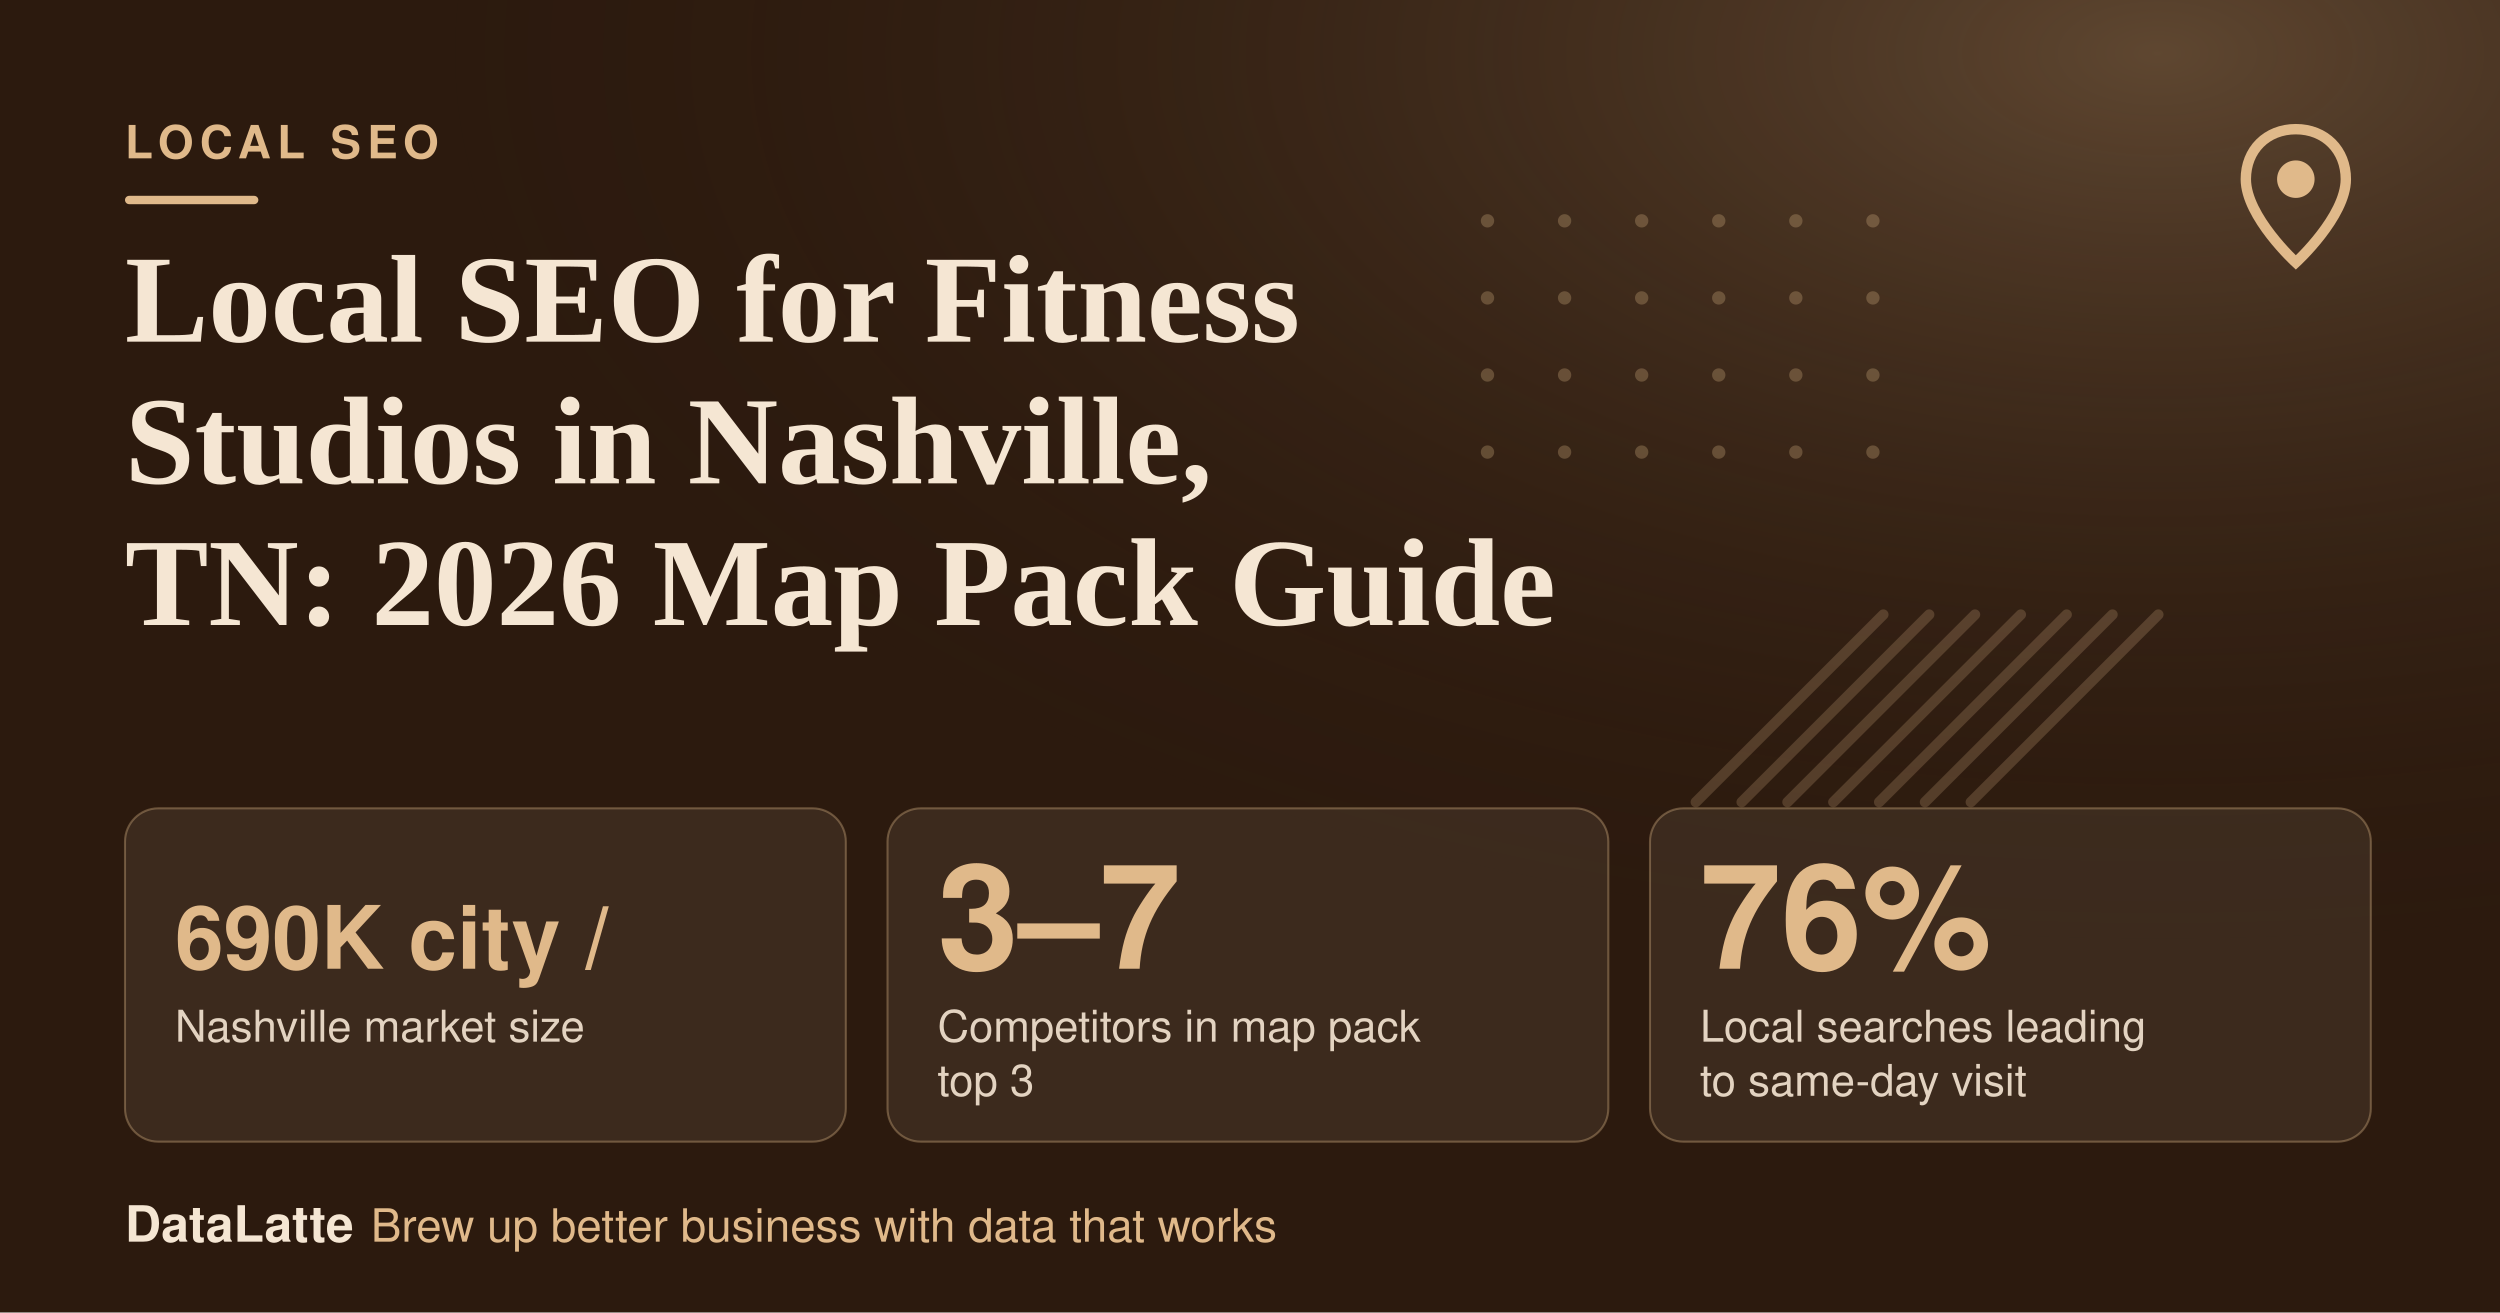
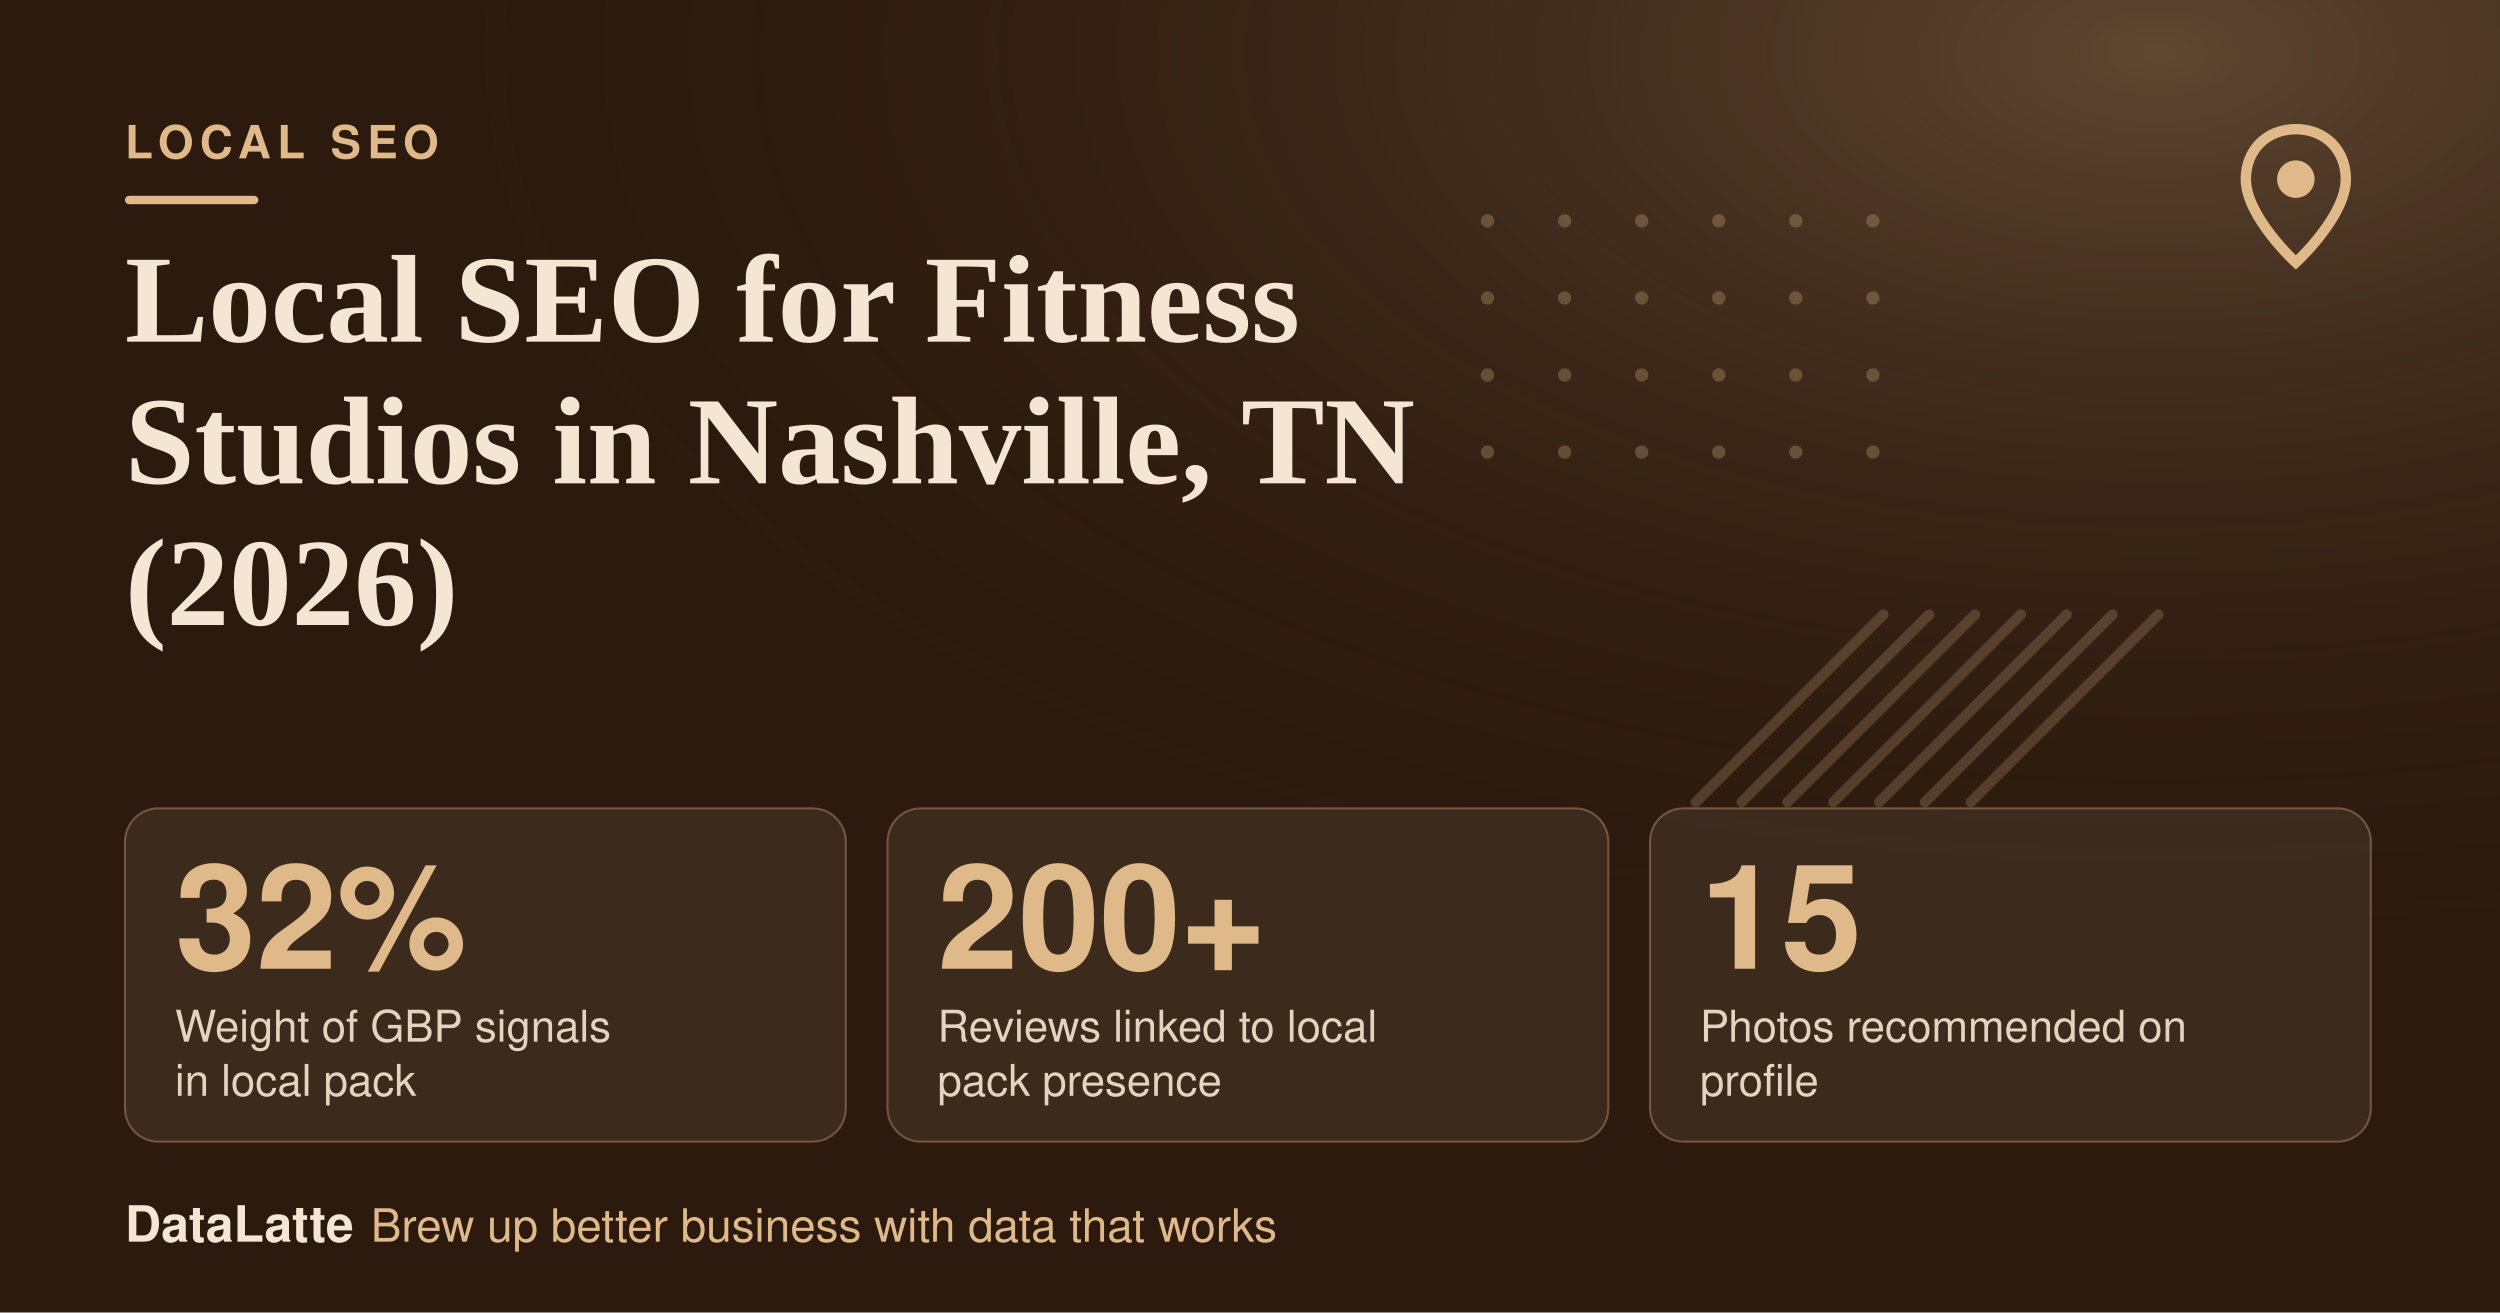
- <svg xmlns="http://www.w3.org/2000/svg" width="1200" height="630" viewBox="0 0 1200 630" role="img" aria-label="Local SEO for Fitness Studios in Nashville, TN: 2026 Map Pack Guide">
+ <svg xmlns="http://www.w3.org/2000/svg" width="1200" height="630" viewBox="0 0 1200 630" role="img" aria-label="Local SEO for Fitness Studios in Nashville, TN (2026)">
  <defs>
    <radialGradient id="g" cx="86%" cy="4%" r="70%">
      <stop offset="0" stop-color="#e0b98a" stop-opacity="0.28" />
      <stop offset="1" stop-color="#2c1a0e" stop-opacity="0" />
    </radialGradient>
  </defs>
  <rect width="1200" height="630" fill="#2c1a0e" />
  <rect width="1200" height="630" fill="url(#g)" />
  <circle cx="714" cy="106" r="3.2" fill="#e0b98a" fill-opacity="0.28" />
  <circle cx="714" cy="143" r="3.2" fill="#e0b98a" fill-opacity="0.28" />
  <circle cx="714" cy="180" r="3.2" fill="#e0b98a" fill-opacity="0.28" />
  <circle cx="714" cy="217" r="3.2" fill="#e0b98a" fill-opacity="0.28" />
  <circle cx="751" cy="106" r="3.2" fill="#e0b98a" fill-opacity="0.28" />
  <circle cx="751" cy="143" r="3.2" fill="#e0b98a" fill-opacity="0.28" />
  <circle cx="751" cy="180" r="3.2" fill="#e0b98a" fill-opacity="0.28" />
  <circle cx="751" cy="217" r="3.2" fill="#e0b98a" fill-opacity="0.28" />
  <circle cx="788" cy="106" r="3.2" fill="#e0b98a" fill-opacity="0.28" />
  <circle cx="788" cy="143" r="3.2" fill="#e0b98a" fill-opacity="0.28" />
  <circle cx="788" cy="180" r="3.2" fill="#e0b98a" fill-opacity="0.28" />
  <circle cx="788" cy="217" r="3.2" fill="#e0b98a" fill-opacity="0.28" />
  <circle cx="825" cy="106" r="3.2" fill="#e0b98a" fill-opacity="0.28" />
  <circle cx="825" cy="143" r="3.2" fill="#e0b98a" fill-opacity="0.28" />
  <circle cx="825" cy="180" r="3.2" fill="#e0b98a" fill-opacity="0.28" />
  <circle cx="825" cy="217" r="3.2" fill="#e0b98a" fill-opacity="0.28" />
  <circle cx="862" cy="106" r="3.2" fill="#e0b98a" fill-opacity="0.28" />
  <circle cx="862" cy="143" r="3.2" fill="#e0b98a" fill-opacity="0.28" />
  <circle cx="862" cy="180" r="3.2" fill="#e0b98a" fill-opacity="0.28" />
  <circle cx="862" cy="217" r="3.2" fill="#e0b98a" fill-opacity="0.28" />
  <circle cx="899" cy="106" r="3.2" fill="#e0b98a" fill-opacity="0.28" />
  <circle cx="899" cy="143" r="3.2" fill="#e0b98a" fill-opacity="0.28" />
  <circle cx="899" cy="180" r="3.2" fill="#e0b98a" fill-opacity="0.28" />
  <circle cx="899" cy="217" r="3.2" fill="#e0b98a" fill-opacity="0.28" />
  <line x1="814" y1="385" x2="904" y2="295" stroke="#e0b98a" stroke-opacity="0.22" stroke-width="5" stroke-linecap="round" />
  <line x1="836" y1="385" x2="926" y2="295" stroke="#e0b98a" stroke-opacity="0.22" stroke-width="5" stroke-linecap="round" />
  <line x1="858" y1="385" x2="948" y2="295" stroke="#e0b98a" stroke-opacity="0.22" stroke-width="5" stroke-linecap="round" />
  <line x1="880" y1="385" x2="970" y2="295" stroke="#e0b98a" stroke-opacity="0.22" stroke-width="5" stroke-linecap="round" />
  <line x1="902" y1="385" x2="992" y2="295" stroke="#e0b98a" stroke-opacity="0.22" stroke-width="5" stroke-linecap="round" />
  <line x1="924" y1="385" x2="1014" y2="295" stroke="#e0b98a" stroke-opacity="0.22" stroke-width="5" stroke-linecap="round" />
  <line x1="946" y1="385" x2="1036" y2="295" stroke="#e0b98a" stroke-opacity="0.22" stroke-width="5" stroke-linecap="round" />
  <g transform="translate(1076 62) scale(1.0)">
    <path d="M26 0C12 0 2 10 2 24c0 18 24 40 24 40s24-22 24-40C50 10 40 0 26 0z" fill="none" stroke="#e0b98a" stroke-width="5" />
    <circle cx="26" cy="24" r="9" fill="#e0b98a" />
  </g>
  <text x="60" y="76" font-family="Helvetica, Arial, sans-serif" font-size="22" font-weight="700" fill="#e0b98a" letter-spacing="3">LOCAL SEO</text>
  <rect x="60" y="94" width="64" height="4" rx="2" fill="#e0b98a" />
  <text x="60" y="164" font-family="Georgia, 'Times New Roman', serif" font-size="60" font-weight="700" fill="#f5e6d3">Local SEO for Fitness</text>
-   <text x="60" y="232" font-family="Georgia, 'Times New Roman', serif" font-size="60" font-weight="700" fill="#f5e6d3">Studios in Nashville,</text>
-   <text x="60" y="300" font-family="Georgia, 'Times New Roman', serif" font-size="60" font-weight="700" fill="#f5e6d3">TN: 2026 Map Pack Guide</text>
+   <text x="60" y="232" font-family="Georgia, 'Times New Roman', serif" font-size="60" font-weight="700" fill="#f5e6d3">Studios in Nashville, TN</text>
+   <text x="60" y="300" font-family="Georgia, 'Times New Roman', serif" font-size="60" font-weight="700" fill="#f5e6d3">(2026)</text>
  <rect x="60" y="388" width="346" height="160" rx="16" fill="#f5e6d3" fill-opacity="0.08" stroke="#e0b98a" stroke-opacity="0.35" />
-   <text x="84" y="465" font-family="Helvetica, Arial, sans-serif" font-size="42" font-weight="800" fill="#e0b98a">690K city /</text>
-   <text x="84" y="500" font-family="Helvetica, Arial, sans-serif" font-size="21" fill="#f5e6d3" fill-opacity="0.9">Nashville market size</text>
+   <text x="84" y="465" font-family="Helvetica, Arial, sans-serif" font-size="70" font-weight="800" fill="#e0b98a">32%</text>
+   <text x="84" y="500" font-family="Helvetica, Arial, sans-serif" font-size="21" fill="#f5e6d3" fill-opacity="0.9">Weight of GBP signals</text>
+   <text x="84" y="526" font-family="Helvetica, Arial, sans-serif" font-size="21" fill="#f5e6d3" fill-opacity="0.9">in local pack</text>
  <rect x="426" y="388" width="346" height="160" rx="16" fill="#f5e6d3" fill-opacity="0.08" stroke="#e0b98a" stroke-opacity="0.35" />
-   <text x="450" y="465" font-family="Helvetica, Arial, sans-serif" font-size="70" font-weight="800" fill="#e0b98a">3–7</text>
-   <text x="450" y="500" font-family="Helvetica, Arial, sans-serif" font-size="21" fill="#f5e6d3" fill-opacity="0.9">Competitors in map pack</text>
-   <text x="450" y="526" font-family="Helvetica, Arial, sans-serif" font-size="21" fill="#f5e6d3" fill-opacity="0.9">top 3</text>
+   <text x="450" y="465" font-family="Helvetica, Arial, sans-serif" font-size="70" font-weight="800" fill="#e0b98a">200+</text>
+   <text x="450" y="500" font-family="Helvetica, Arial, sans-serif" font-size="21" fill="#f5e6d3" fill-opacity="0.9">Reviews linked to local</text>
+   <text x="450" y="526" font-family="Helvetica, Arial, sans-serif" font-size="21" fill="#f5e6d3" fill-opacity="0.9">pack presence</text>
  <rect x="792" y="388" width="346" height="160" rx="16" fill="#f5e6d3" fill-opacity="0.08" stroke="#e0b98a" stroke-opacity="0.35" />
-   <text x="816" y="465" font-family="Helvetica, Arial, sans-serif" font-size="70" font-weight="800" fill="#e0b98a">76%</text>
-   <text x="816" y="500" font-family="Helvetica, Arial, sans-serif" font-size="21" fill="#f5e6d3" fill-opacity="0.9">Local searches leading</text>
-   <text x="816" y="526" font-family="Helvetica, Arial, sans-serif" font-size="21" fill="#f5e6d3" fill-opacity="0.9">to same-day visit</text>
+   <text x="816" y="465" font-family="Helvetica, Arial, sans-serif" font-size="70" font-weight="800" fill="#e0b98a">15</text>
+   <text x="816" y="500" font-family="Helvetica, Arial, sans-serif" font-size="21" fill="#f5e6d3" fill-opacity="0.9">Photos recommended on</text>
+   <text x="816" y="526" font-family="Helvetica, Arial, sans-serif" font-size="21" fill="#f5e6d3" fill-opacity="0.9">profile</text>
  <text x="60" y="596" font-family="Helvetica, Arial, sans-serif" font-size="24" font-weight="700" fill="#f5e6d3">DataLatte</text>
  <text x="178" y="596" font-family="Helvetica, Arial, sans-serif" font-size="22" fill="#e0b98a">Brew up better business with data that works</text>
</svg>
